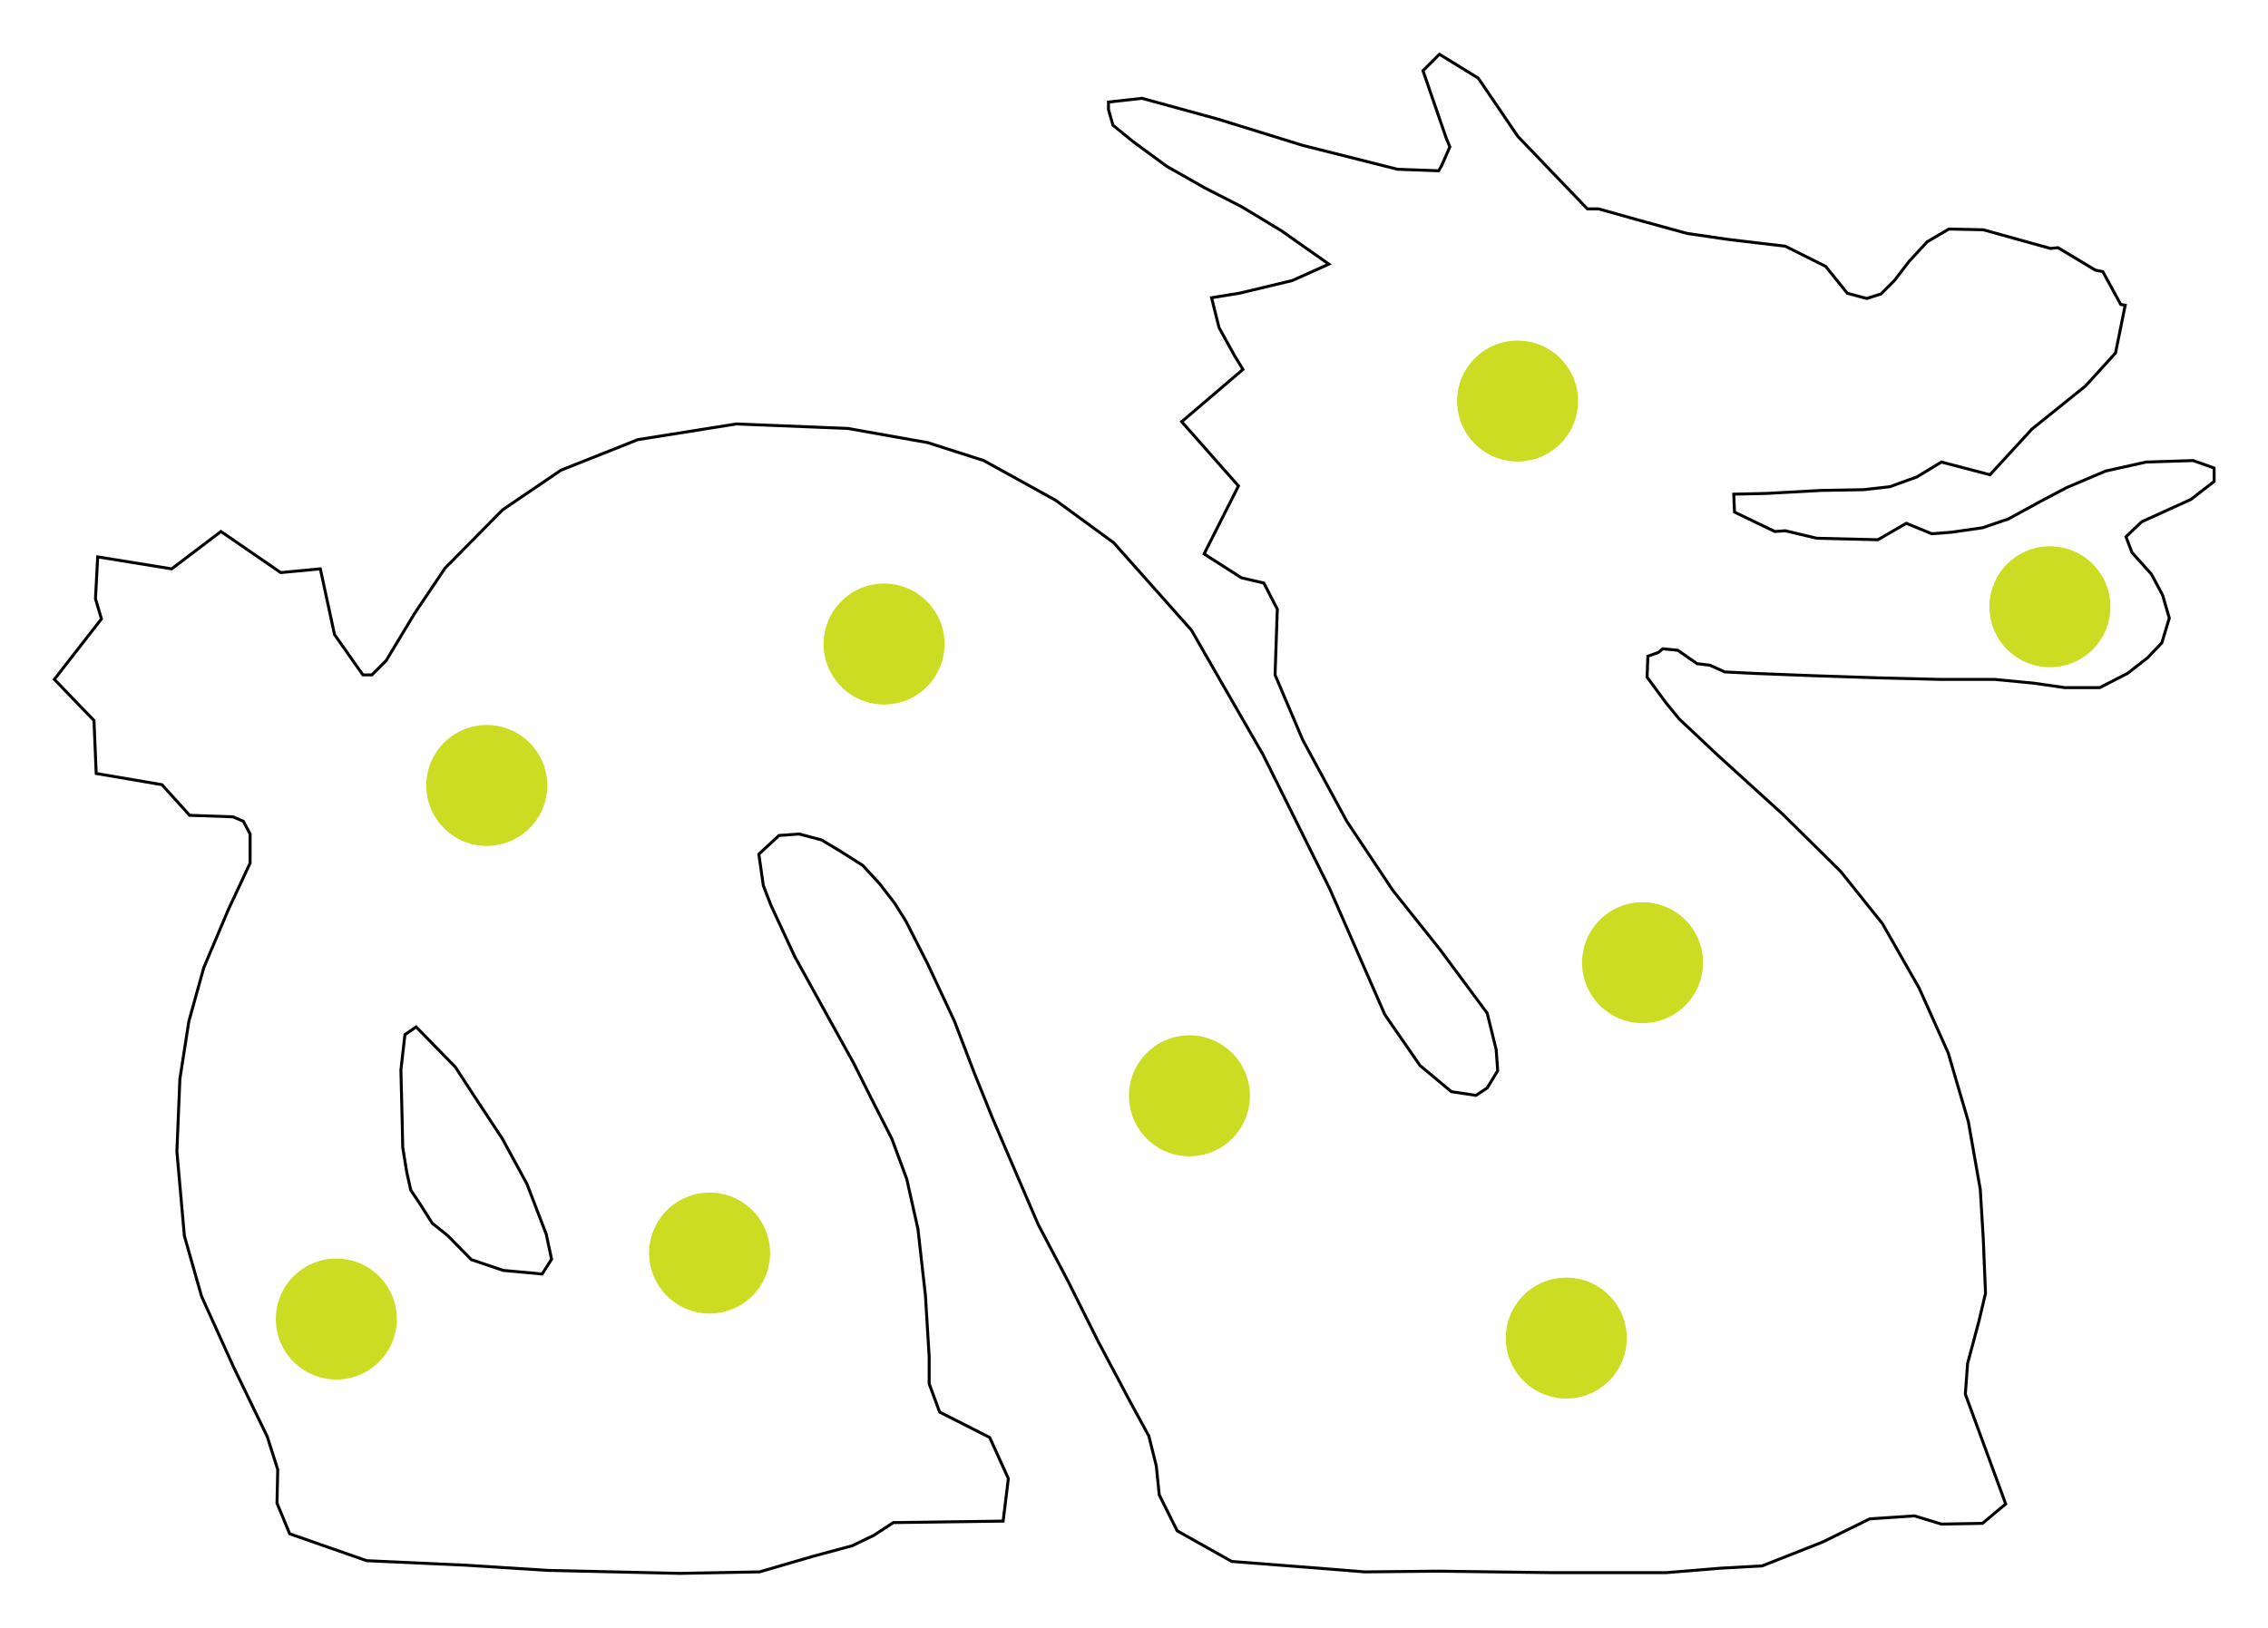
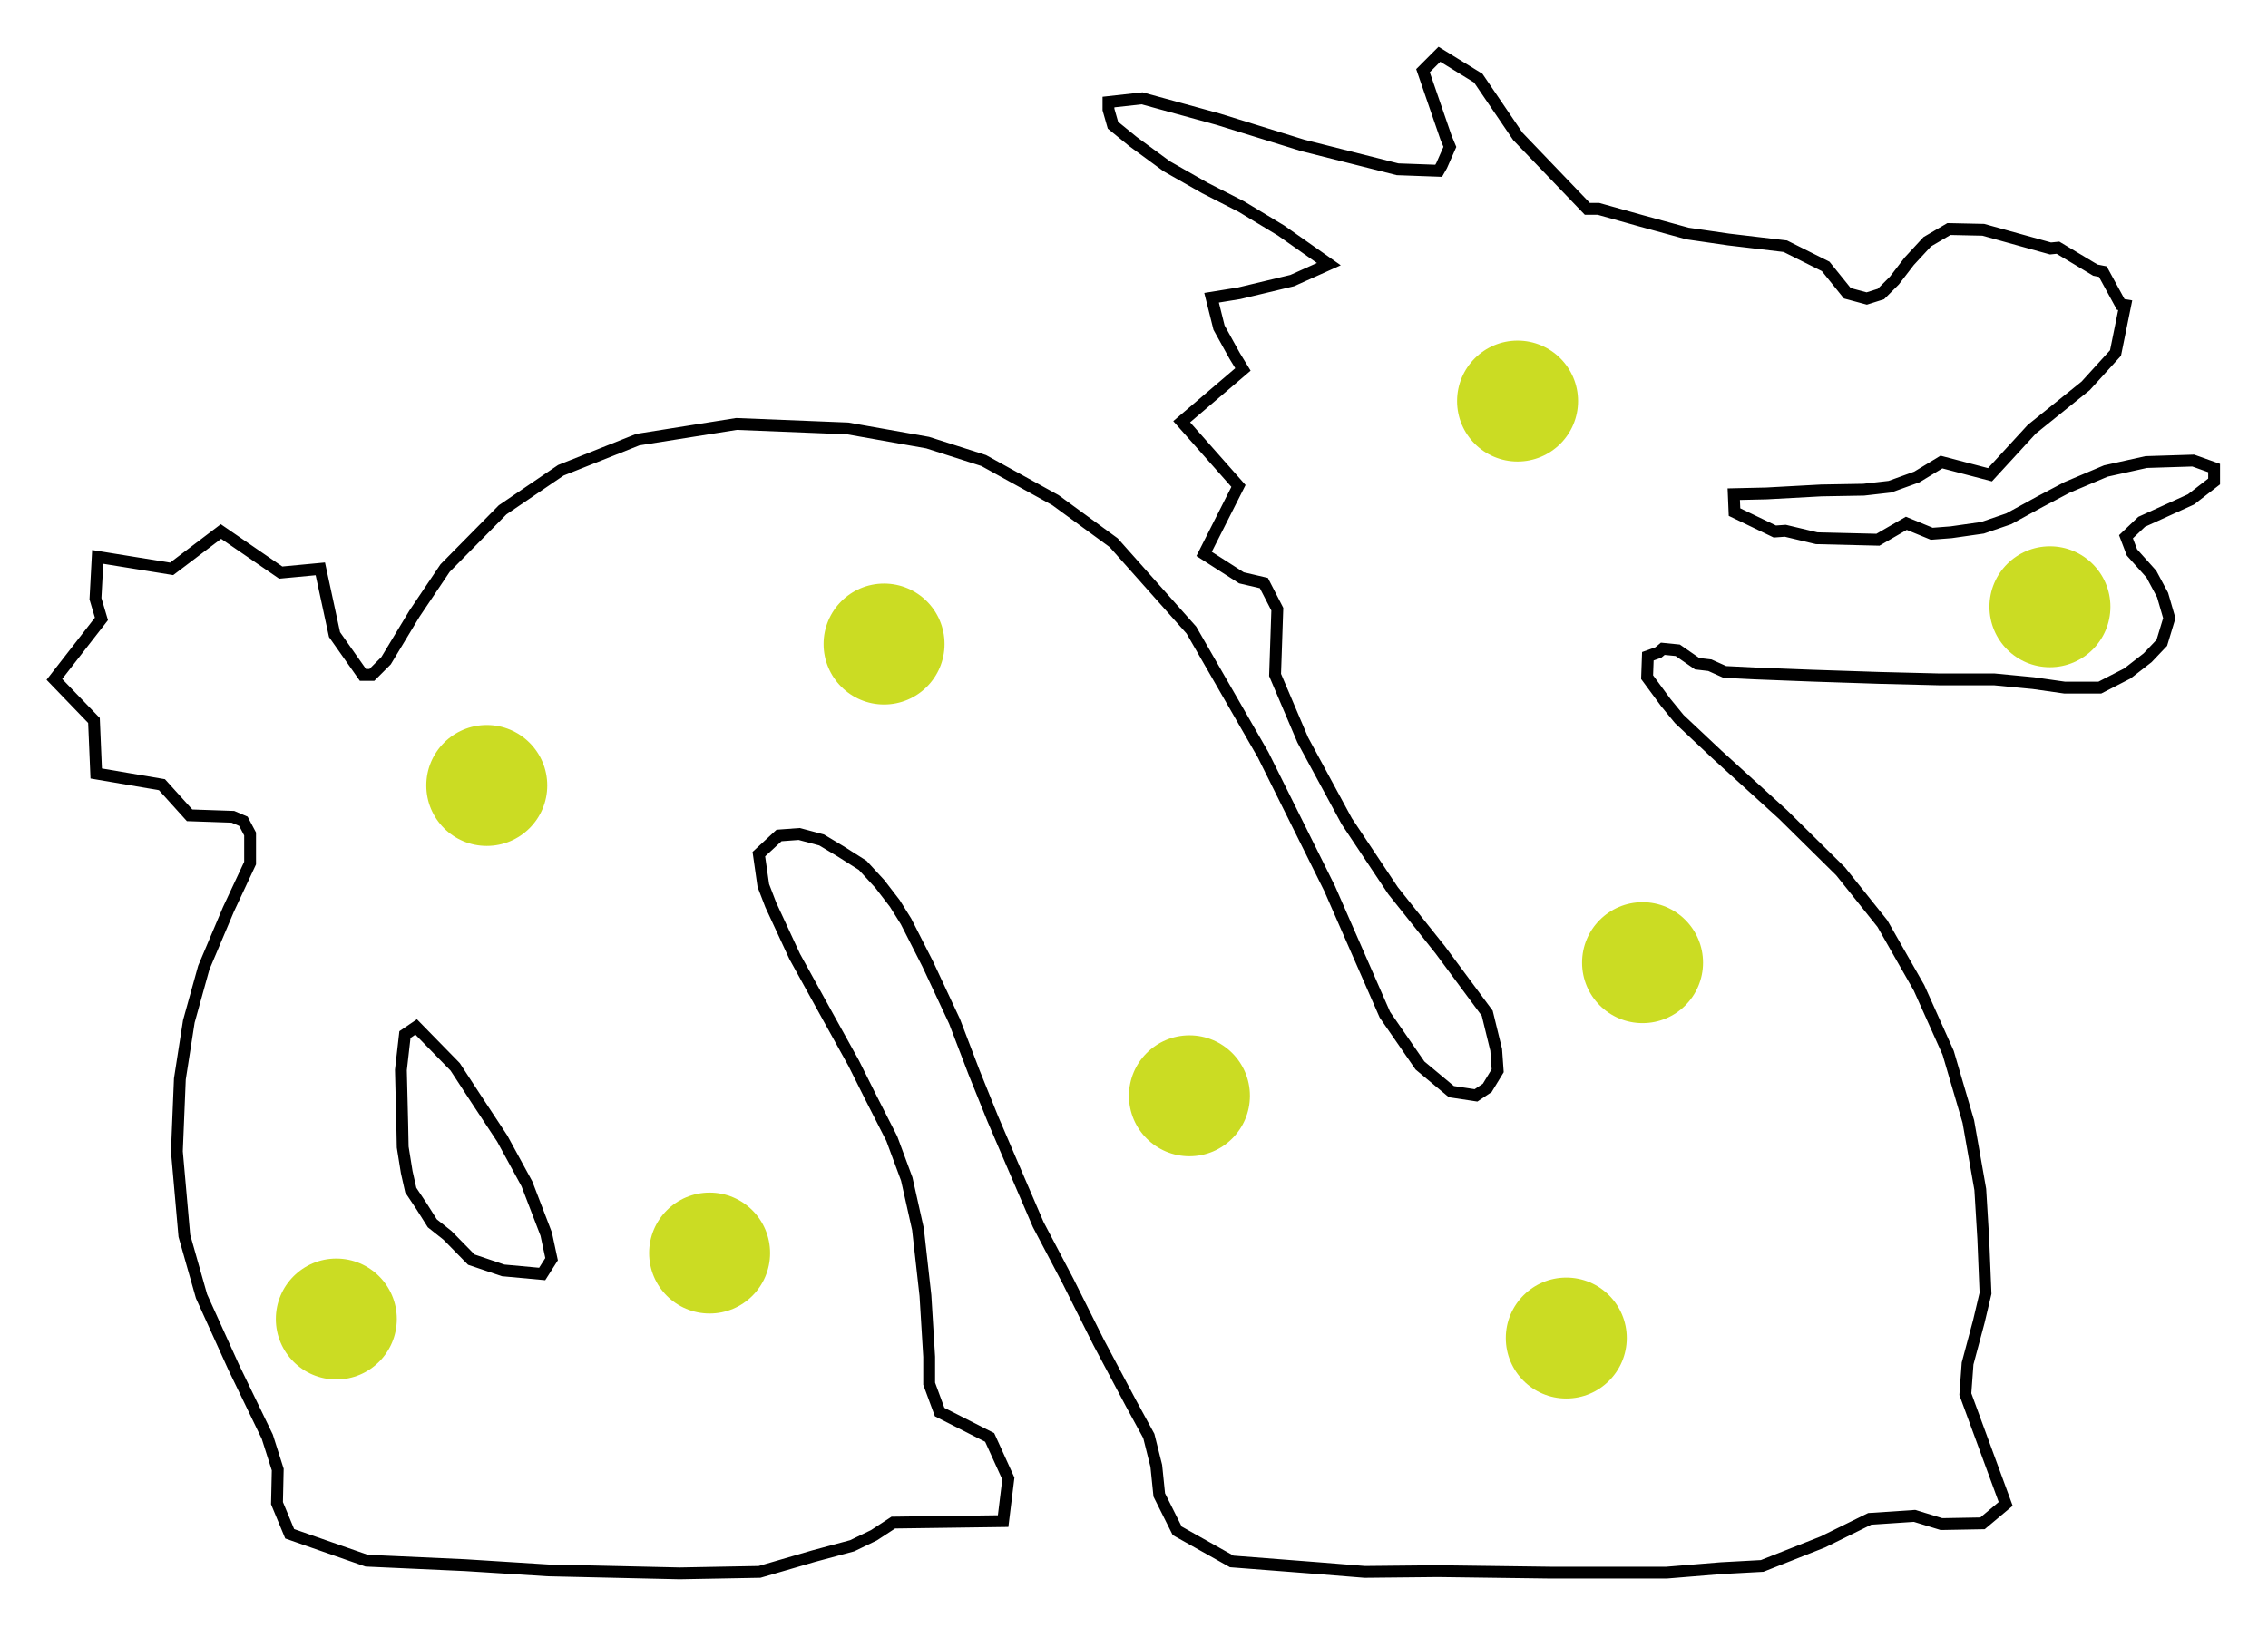
<svg xmlns="http://www.w3.org/2000/svg" width="216.375mm" height="155.287mm" viewBox="0 0 766.681 550.229" id="svg2" version="1.1">
  <defs id="defs4">
    <marker style="overflow:visible;" id="marker4502" refX="0.0" refY="0.0" orient="auto">
      <path transform="scale(0.4) rotate(180) translate(10,0)" style="fill-rule:evenodd;stroke:#000000;stroke-width:1pt;stroke-opacity:1;fill:#000000;fill-opacity:1" d="M 0.0,0.0 L 5.0,-5.0 L -12.5,0.0 L 5.0,5.0 L 0.0,0.0 z " id="path4504" />
    </marker>
    <marker orient="auto" refY="0.0" refX="0.0" id="marker4462" style="overflow:visible;">
      <path id="path4464" d="M 0.0,0.0 L 5.0,-5.0 L -12.5,0.0 L 5.0,5.0 L 0.0,0.0 z " style="fill-rule:evenodd;stroke:#000000;stroke-width:1pt;stroke-opacity:1;fill:#000000;fill-opacity:1" transform="scale(0.8) rotate(180) translate(12.5,0)" />
    </marker>
    <marker orient="auto" refY="0.0" refX="0.0" id="Arrow1Lend" style="overflow:visible;">
      <path id="path4163" d="M 0.0,0.0 L 5.0,-5.0 L -12.5,0.0 L 5.0,5.0 L 0.0,0.0 z " style="fill-rule:evenodd;stroke:#000000;stroke-width:1pt;stroke-opacity:1;fill:#000000;fill-opacity:1" transform="scale(0.8) rotate(180) translate(12.5,0)" />
    </marker>
  </defs>
  <g id="layer1" transform="translate(14.84165,-236.4974)">
-     <path style="fill:none;fill-rule:evenodd;stroke:#000000;stroke-width:1px;stroke-linecap:butt;stroke-linejoin:miter;stroke-opacity:1" d="m 287.136,751.337 37.123,-0.505 1.768,-14.395 -6.313,-13.89 -16.92,-8.586 -3.536,-9.596 0,-9.091 -1.263,-20.708 -2.525,-22.476 -3.788,-16.92 -5.051,-13.637 -7.071,-13.89 -5.808,-11.617 -9.091,-16.415 -10.859,-19.698 -8.081,-17.425 -2.525,-6.566 -1.515,-10.607 6.819,-6.313 6.819,-0.505 7.576,2.02 6.313,3.788 7.576,4.798 5.808,6.313 5.051,6.566 3.788,6.061 7.324,14.395 9.091,19.445 6.566,17.173 6.313,15.657 6.819,15.91 8.586,19.951 10.102,19.193 10.354,20.708 10.859,20.456 6.061,11.112 2.525,10.102 1.01,9.849 6.061,12.122 18.435,10.354 29.294,2.273 15.657,1.263 24.749,-0.253 38.133,0.505 39.143,0 18.435,-1.515 13.89,-0.758 20.456,-8.081 15.91,-7.829 15.152,-1.01 9.091,2.778 13.89,-0.253 7.829,-6.566 -13.637,-37.123 0.758,-10.354 3.788,-14.142 2.273,-9.596 -0.758,-18.435 -1.01,-16.668 -4.041,-22.981 -6.819,-23.234 -9.849,-21.971 -12.374,-21.718 -14.142,-17.678 -19.445,-19.193 -22.223,-20.203 -12.879,-12.122 -4.546,-5.556 -6.313,-8.586 0.253,-7.071 3.536,-1.263 1.515,-1.263 5.051,0.505 6.566,4.546 4.293,0.505 5.051,2.273 10.102,0.505 19.445,0.758 22.981,0.758 20.203,0.505 18.435,0 13.132,1.263 10.607,1.515 11.869,0 9.344,-4.798 6.819,-5.303 4.798,-5.051 2.525,-8.334 -2.273,-7.829 -3.788,-7.071 -6.566,-7.324 -2.02,-5.303 5.303,-5.051 16.668,-7.576 7.829,-6.061 0,-4.546 -7.071,-2.525 -15.91,0.505 -13.637,3.03 -13.132,5.556 -9.091,4.798 -10.607,5.808 -8.839,3.03 -10.607,1.515 -6.566,0.505 -8.586,-3.536 -9.596,5.556 -20.708,-0.505 -10.607,-2.525 -3.536,0.253 -13.637,-6.566 -0.253,-6.061 11.112,-0.253 18.435,-1.01 14.395,-0.253 8.839,-1.01 9.091,-3.283 8.334,-5.051 16.415,4.293 14.142,-15.405 18.183,-14.647 10.102,-11.112 3.283,-16.162 -1.515,-0.253 -6.061,-11.112 -2.525,-0.505 -12.627,-7.576 -2.525,0.253 -22.728,-6.313 -11.617,-0.253 -7.324,4.293 -6.061,6.566 -5.051,6.566 -4.546,4.546 -4.798,1.515 -6.566,-1.768 -7.324,-9.091 -13.637,-6.819 -19.193,-2.273 -13.89,-2.02 -15.657,-4.293 -14.395,-4.041 -3.788,0 -23.486,-24.496 -13.385,-19.698 -13.132,-8.081 -5.556,5.556 7.829,22.728 1.263,3.03 -2.778,6.313 -1.01,1.768 -13.89,-0.505 -32.072,-8.081 -28.537,-8.839 -25.759,-7.071 -11.364,1.263 0,2.525 1.515,5.303 6.819,5.556 11.364,8.334 12.879,7.324 12.374,6.313 13.385,8.081 16.162,11.364 -12.374,5.556 -17.93,4.293 -9.344,1.515 2.525,10.102 5.303,9.596 2.778,4.546 -20.708,17.678 19.193,21.718 -11.617,22.981 12.627,8.081 7.576,1.768 4.546,8.839 -0.758,22.223 9.344,21.971 14.9,27.527 15.657,23.486 15.91,19.951 15.91,21.466 3.03,12.374 0.505,7.071 -3.536,5.808 -3.788,2.525 -8.334,-1.263 -10.607,-8.839 -11.869,-17.173 -18.688,-42.679 -22.476,-45.204 -24.244,-42.174 -26.264,-29.547 -19.698,-14.395 -24.244,-13.385 -18.94,-6.061 -27.022,-4.798 -37.628,-1.515 -33.335,5.303 -26.011,10.354 -19.698,13.385 -19.445,19.698 -10.354,15.405 -9.596,15.91 -4.798,4.798 -3.03,0 -9.596,-13.637 -4.798,-22.223 -13.385,1.263 -20.203,-13.89 -16.668,12.627 -25.001,-4.041 -0.758,14.142 2.02,6.819 -15.91,20.456 13.385,13.89 0.758,17.93 22.223,3.788 9.344,10.354 14.647,0.505 3.536,1.515 2.273,4.293 0,9.849 -7.324,15.657 -8.334,19.698 -5.051,18.183 -3.03,19.445 -1.01,24.496 2.525,28.537 5.808,20.456 10.859,23.991 11.364,23.486 3.536,11.112 -0.253,11.364 4.293,10.354 26.011,9.091 33.335,1.515 28.032,1.768 44.447,1.01 27.022,-0.505 18.183,-5.303 13.132,-3.536 7.324,-3.536 z" id="path3349" />
-     <path style="fill:none;fill-rule:evenodd;stroke:#000000;stroke-width:1px;stroke-linecap:butt;stroke-linejoin:miter;stroke-opacity:1" d="m 125.837,583.743 -3.79,2.577 -1.364,11.976 0.455,18.494 0.152,7.58 1.364,8.489 1.364,6.064 3.638,5.457 3.638,5.761 5.154,4.093 8.034,8.186 10.763,3.638 13.189,1.213 3.183,-5.003 -1.819,-8.489 -6.519,-16.978 -8.338,-15.311 -8.792,-13.34 -7.125,-10.915 z" id="path3415" />
+     <path style="fill:none;fill-rule:evenodd;stroke:#000000;stroke-width:4;stroke-linecap:butt;stroke-linejoin:miter;stroke-opacity:1;stroke-miterlimit:4;stroke-dasharray:none" d="m 287.136,751.337 37.123,-0.505 1.768,-14.395 -6.313,-13.89 -16.92,-8.586 -3.536,-9.596 0,-9.091 -1.263,-20.708 -2.525,-22.476 -3.788,-16.92 -5.051,-13.637 -7.071,-13.89 -5.808,-11.617 -9.091,-16.415 -10.859,-19.698 -8.081,-17.425 -2.525,-6.566 -1.515,-10.607 6.819,-6.313 6.819,-0.505 7.576,2.02 6.313,3.788 7.576,4.798 5.808,6.313 5.051,6.566 3.788,6.061 7.324,14.395 9.091,19.445 6.566,17.173 6.313,15.657 6.819,15.91 8.586,19.951 10.102,19.193 10.354,20.708 10.859,20.456 6.061,11.112 2.525,10.102 1.01,9.849 6.061,12.122 18.435,10.354 29.294,2.273 15.657,1.263 24.749,-0.253 38.133,0.505 39.143,0 18.435,-1.515 13.89,-0.758 20.456,-8.081 15.91,-7.829 15.152,-1.01 9.091,2.778 13.89,-0.253 7.829,-6.566 -13.637,-37.123 0.758,-10.354 3.788,-14.142 2.273,-9.596 -0.758,-18.435 -1.01,-16.668 -4.041,-22.981 -6.819,-23.234 -9.849,-21.971 -12.374,-21.718 -14.142,-17.678 -19.445,-19.193 -22.223,-20.203 -12.879,-12.122 -4.546,-5.556 -6.313,-8.586 0.253,-7.071 3.536,-1.263 1.515,-1.263 5.051,0.505 6.566,4.546 4.293,0.505 5.051,2.273 10.102,0.505 19.445,0.758 22.981,0.758 20.203,0.505 18.435,0 13.132,1.263 10.607,1.515 11.869,0 9.344,-4.798 6.819,-5.303 4.798,-5.051 2.525,-8.334 -2.273,-7.829 -3.788,-7.071 -6.566,-7.324 -2.02,-5.303 5.303,-5.051 16.668,-7.576 7.829,-6.061 0,-4.546 -7.071,-2.525 -15.91,0.505 -13.637,3.03 -13.132,5.556 -9.091,4.798 -10.607,5.808 -8.839,3.03 -10.607,1.515 -6.566,0.505 -8.586,-3.536 -9.596,5.556 -20.708,-0.505 -10.607,-2.525 -3.536,0.253 -13.637,-6.566 -0.253,-6.061 11.112,-0.253 18.435,-1.01 14.395,-0.253 8.839,-1.01 9.091,-3.283 8.334,-5.051 16.415,4.293 14.142,-15.405 18.183,-14.647 10.102,-11.112 3.283,-16.162 -1.515,-0.253 -6.061,-11.112 -2.525,-0.505 -12.627,-7.576 -2.525,0.253 -22.728,-6.313 -11.617,-0.253 -7.324,4.293 -6.061,6.566 -5.051,6.566 -4.546,4.546 -4.798,1.515 -6.566,-1.768 -7.324,-9.091 -13.637,-6.819 -19.193,-2.273 -13.89,-2.02 -15.657,-4.293 -14.395,-4.041 -3.788,0 -23.486,-24.496 -13.385,-19.698 -13.132,-8.081 -5.556,5.556 7.829,22.728 1.263,3.03 -2.778,6.313 -1.01,1.768 -13.89,-0.505 -32.072,-8.081 -28.537,-8.839 -25.759,-7.071 -11.364,1.263 0,2.525 1.515,5.303 6.819,5.556 11.364,8.334 12.879,7.324 12.374,6.313 13.385,8.081 16.162,11.364 -12.374,5.556 -17.93,4.293 -9.344,1.515 2.525,10.102 5.303,9.596 2.778,4.546 -20.708,17.678 19.193,21.718 -11.617,22.981 12.627,8.081 7.576,1.768 4.546,8.839 -0.758,22.223 9.344,21.971 14.9,27.527 15.657,23.486 15.91,19.951 15.91,21.466 3.03,12.374 0.505,7.071 -3.536,5.808 -3.788,2.525 -8.334,-1.263 -10.607,-8.839 -11.869,-17.173 -18.688,-42.679 -22.476,-45.204 -24.244,-42.174 -26.264,-29.547 -19.698,-14.395 -24.244,-13.385 -18.94,-6.061 -27.022,-4.798 -37.628,-1.515 -33.335,5.303 -26.011,10.354 -19.698,13.385 -19.445,19.698 -10.354,15.405 -9.596,15.91 -4.798,4.798 -3.03,0 -9.596,-13.637 -4.798,-22.223 -13.385,1.263 -20.203,-13.89 -16.668,12.627 -25.001,-4.041 -0.758,14.142 2.02,6.819 -15.91,20.456 13.385,13.89 0.758,17.93 22.223,3.788 9.344,10.354 14.647,0.505 3.536,1.515 2.273,4.293 0,9.849 -7.324,15.657 -8.334,19.698 -5.051,18.183 -3.03,19.445 -1.01,24.496 2.525,28.537 5.808,20.456 10.859,23.991 11.364,23.486 3.536,11.112 -0.253,11.364 4.293,10.354 26.011,9.091 33.335,1.515 28.032,1.768 44.447,1.01 27.022,-0.505 18.183,-5.303 13.132,-3.536 7.324,-3.536 z" id="path3349" />
+     <path style="fill:none;fill-rule:evenodd;stroke:#000000;stroke-width:4;stroke-linecap:butt;stroke-linejoin:miter;stroke-opacity:1;stroke-miterlimit:4;stroke-dasharray:none" d="m 125.837,583.743 -3.79,2.577 -1.364,11.976 0.455,18.494 0.152,7.58 1.364,8.489 1.364,6.064 3.638,5.457 3.638,5.761 5.154,4.093 8.034,8.186 10.763,3.638 13.189,1.213 3.183,-5.003 -1.819,-8.489 -6.519,-16.978 -8.338,-15.311 -8.792,-13.34 -7.125,-10.915 z" id="path3415" />
    <circle style="opacity:1;fill:#cbdc23;fill-opacity:1;stroke:none;stroke-width:4;stroke-linecap:round;stroke-linejoin:miter;stroke-miterlimit:4;stroke-dasharray:none;stroke-dashoffset:0;stroke-opacity:1" id="path4572-4" cx="149.71" cy="502.09" r="20.445" />
    <circle style="opacity:1;fill:#cbdc23;fill-opacity:1;stroke:none;stroke-width:4;stroke-linecap:round;stroke-linejoin:miter;stroke-miterlimit:4;stroke-dasharray:none;stroke-dashoffset:0;stroke-opacity:1" id="path4572-0" cx="514.632" cy="688.934" r="20.445" />
    <circle style="opacity:1;fill:#cbdc23;fill-opacity:1;stroke:none;stroke-width:4;stroke-linecap:round;stroke-linejoin:miter;stroke-miterlimit:4;stroke-dasharray:none;stroke-dashoffset:0;stroke-opacity:1" id="path4572-4-7" cx="225.036" cy="660.197" r="20.445" />
    <circle style="opacity:1;fill:#cbdc23;fill-opacity:1;stroke:none;stroke-width:4;stroke-linecap:round;stroke-linejoin:miter;stroke-miterlimit:4;stroke-dasharray:none;stroke-dashoffset:0;stroke-opacity:1" id="path4572-4-71" cx="387.239" cy="607.02" r="20.445" />
    <circle style="opacity:1;fill:#cbdc23;fill-opacity:1;stroke:none;stroke-width:4;stroke-linecap:round;stroke-linejoin:miter;stroke-miterlimit:4;stroke-dasharray:none;stroke-dashoffset:0;stroke-opacity:1" id="path4572-4-85" cx="540.412" cy="562.008" r="20.445" />
    <circle style="opacity:1;fill:#cbdc23;fill-opacity:1;stroke:none;stroke-width:4;stroke-linecap:round;stroke-linejoin:miter;stroke-miterlimit:4;stroke-dasharray:none;stroke-dashoffset:0;stroke-opacity:1" id="path4572-4-6" cx="498.163" cy="372.107" r="20.445" />
    <circle style="opacity:1;fill:#cbdc23;fill-opacity:1;stroke:none;stroke-width:4;stroke-linecap:round;stroke-linejoin:miter;stroke-miterlimit:4;stroke-dasharray:none;stroke-dashoffset:0;stroke-opacity:1" id="path4572-4-2" cx="678.123" cy="441.658" r="20.445" />
    <circle style="opacity:1;fill:#cbdc23;fill-opacity:1;stroke:none;stroke-width:4;stroke-linecap:round;stroke-linejoin:miter;stroke-miterlimit:4;stroke-dasharray:none;stroke-dashoffset:0;stroke-opacity:1" id="path4572-4-5" cx="98.852" cy="682.501" r="20.445" />
    <circle style="opacity:1;fill:#cbdc23;fill-opacity:1;stroke:none;stroke-width:4;stroke-linecap:round;stroke-linejoin:miter;stroke-miterlimit:4;stroke-dasharray:none;stroke-dashoffset:0;stroke-opacity:1" id="path4572-4-62" cx="284.011" cy="454.263" r="20.445" />
  </g>
</svg>
